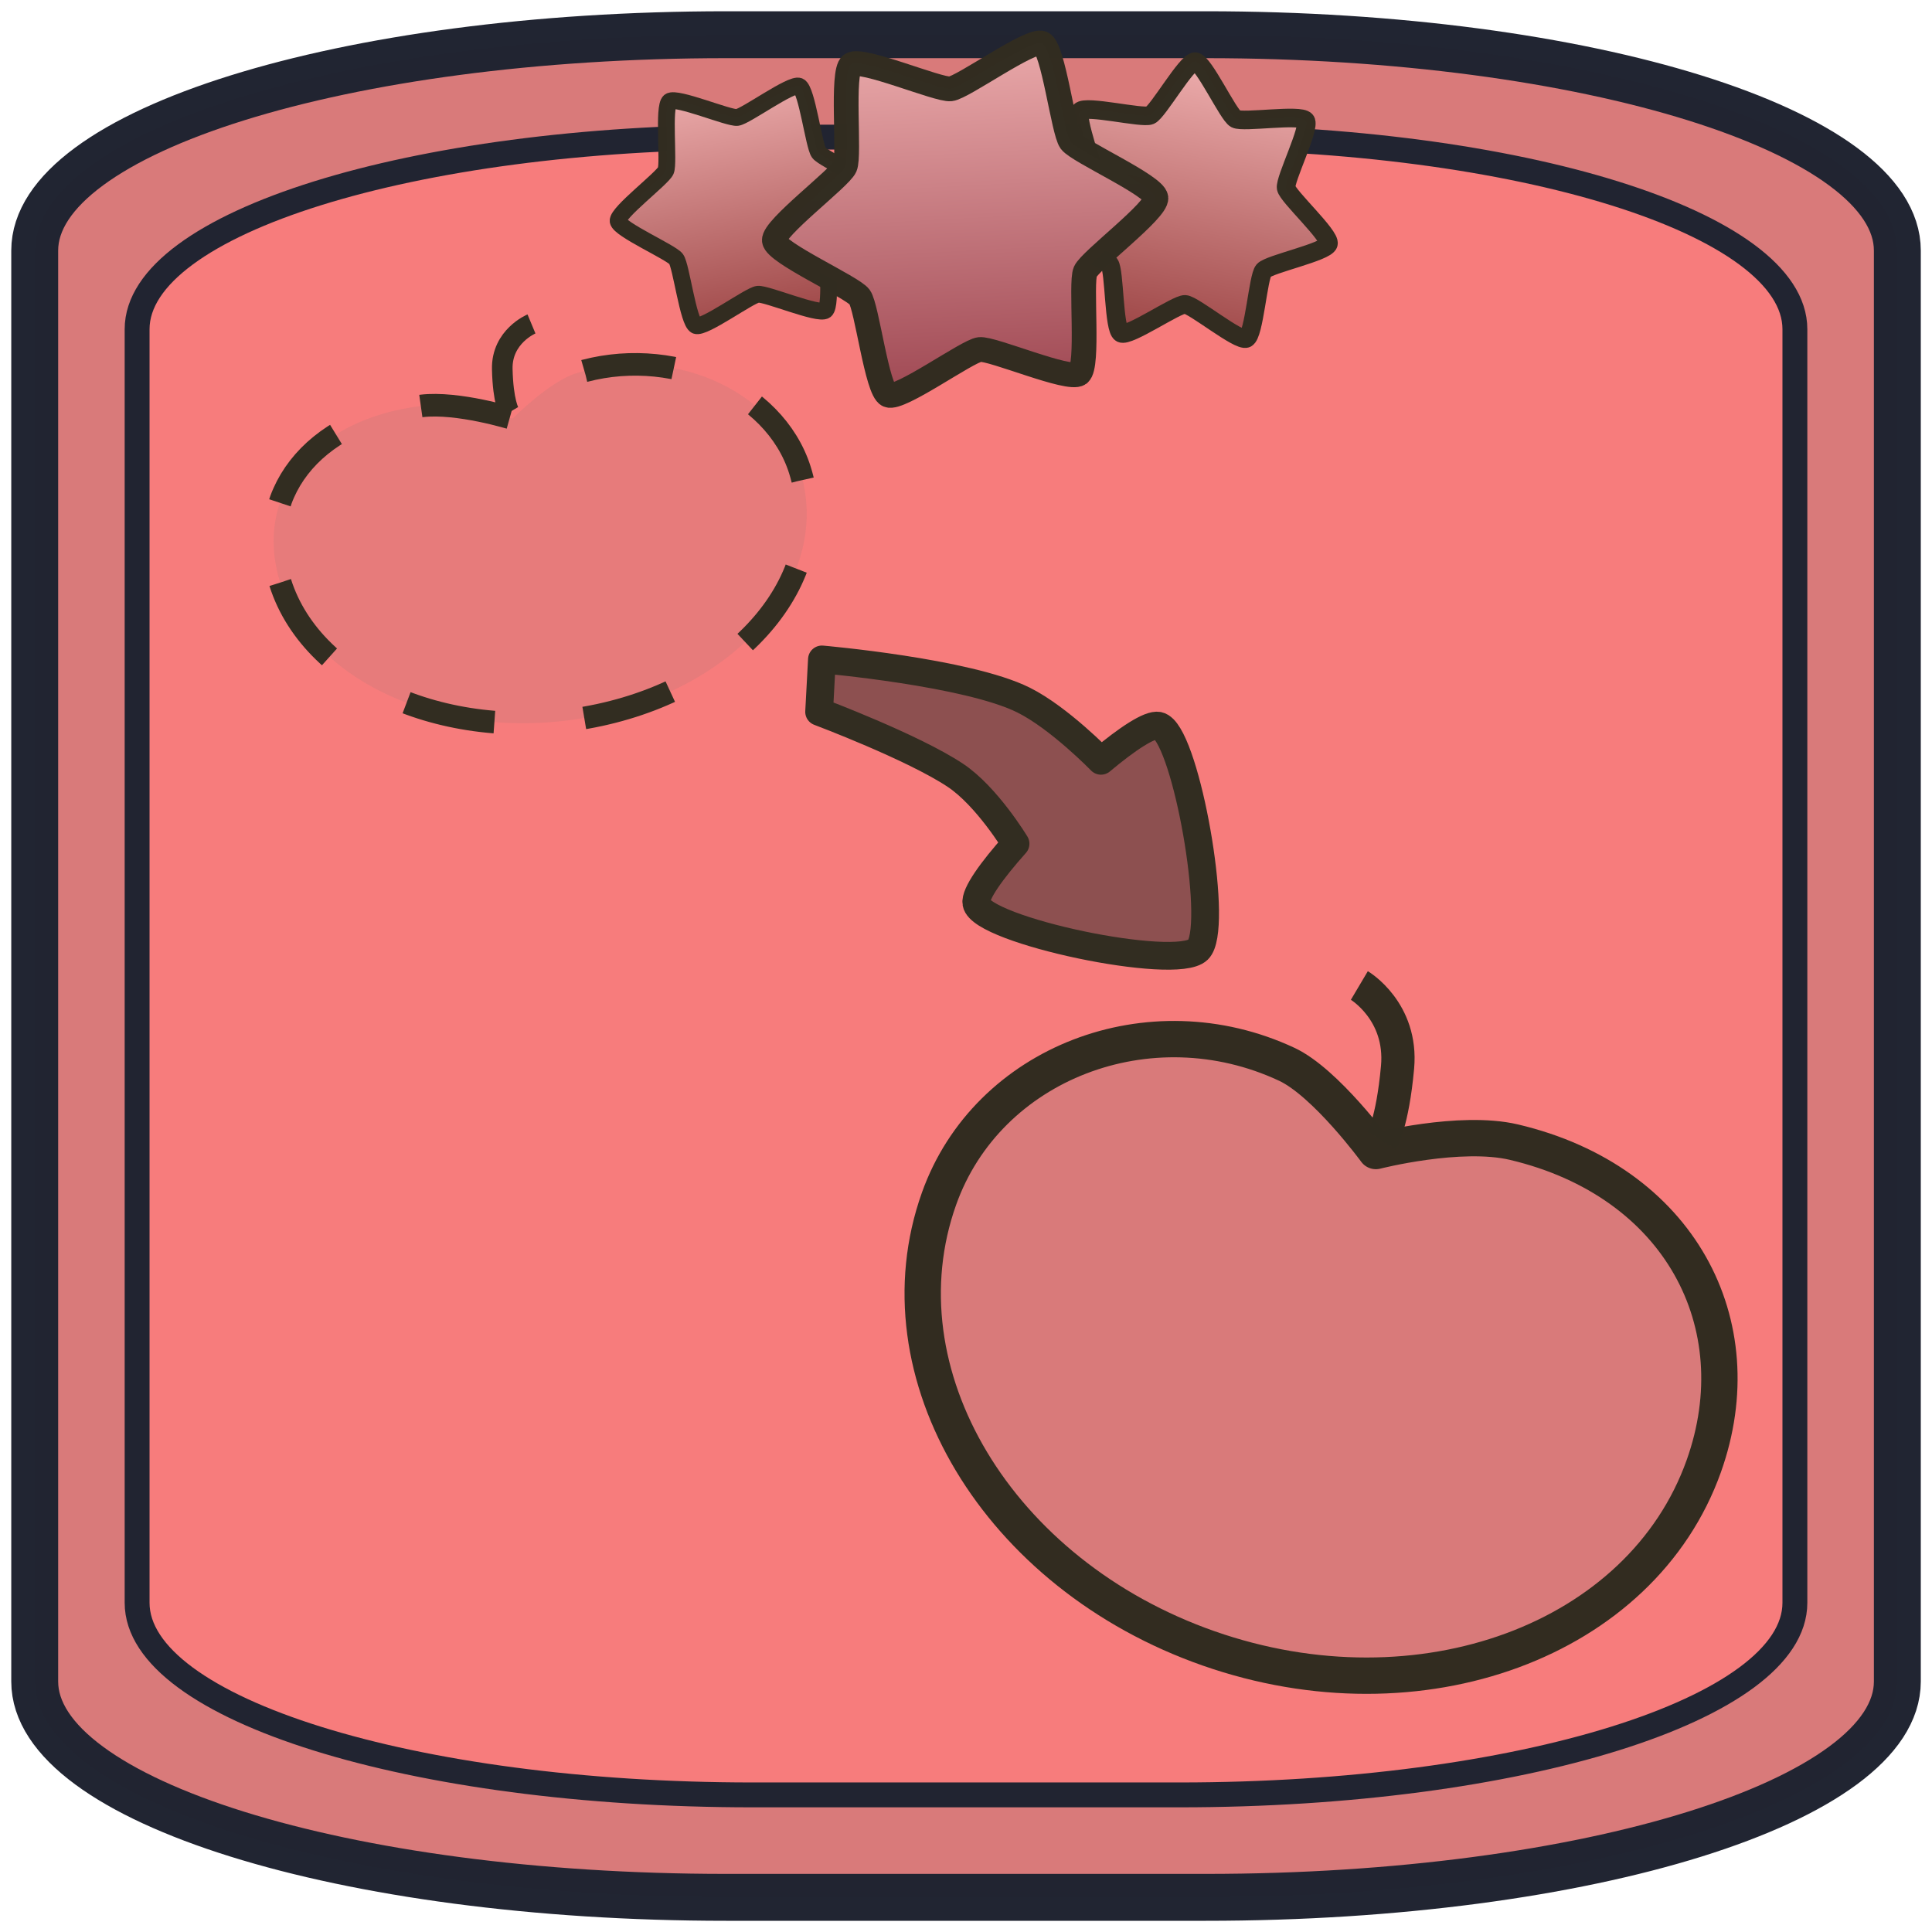
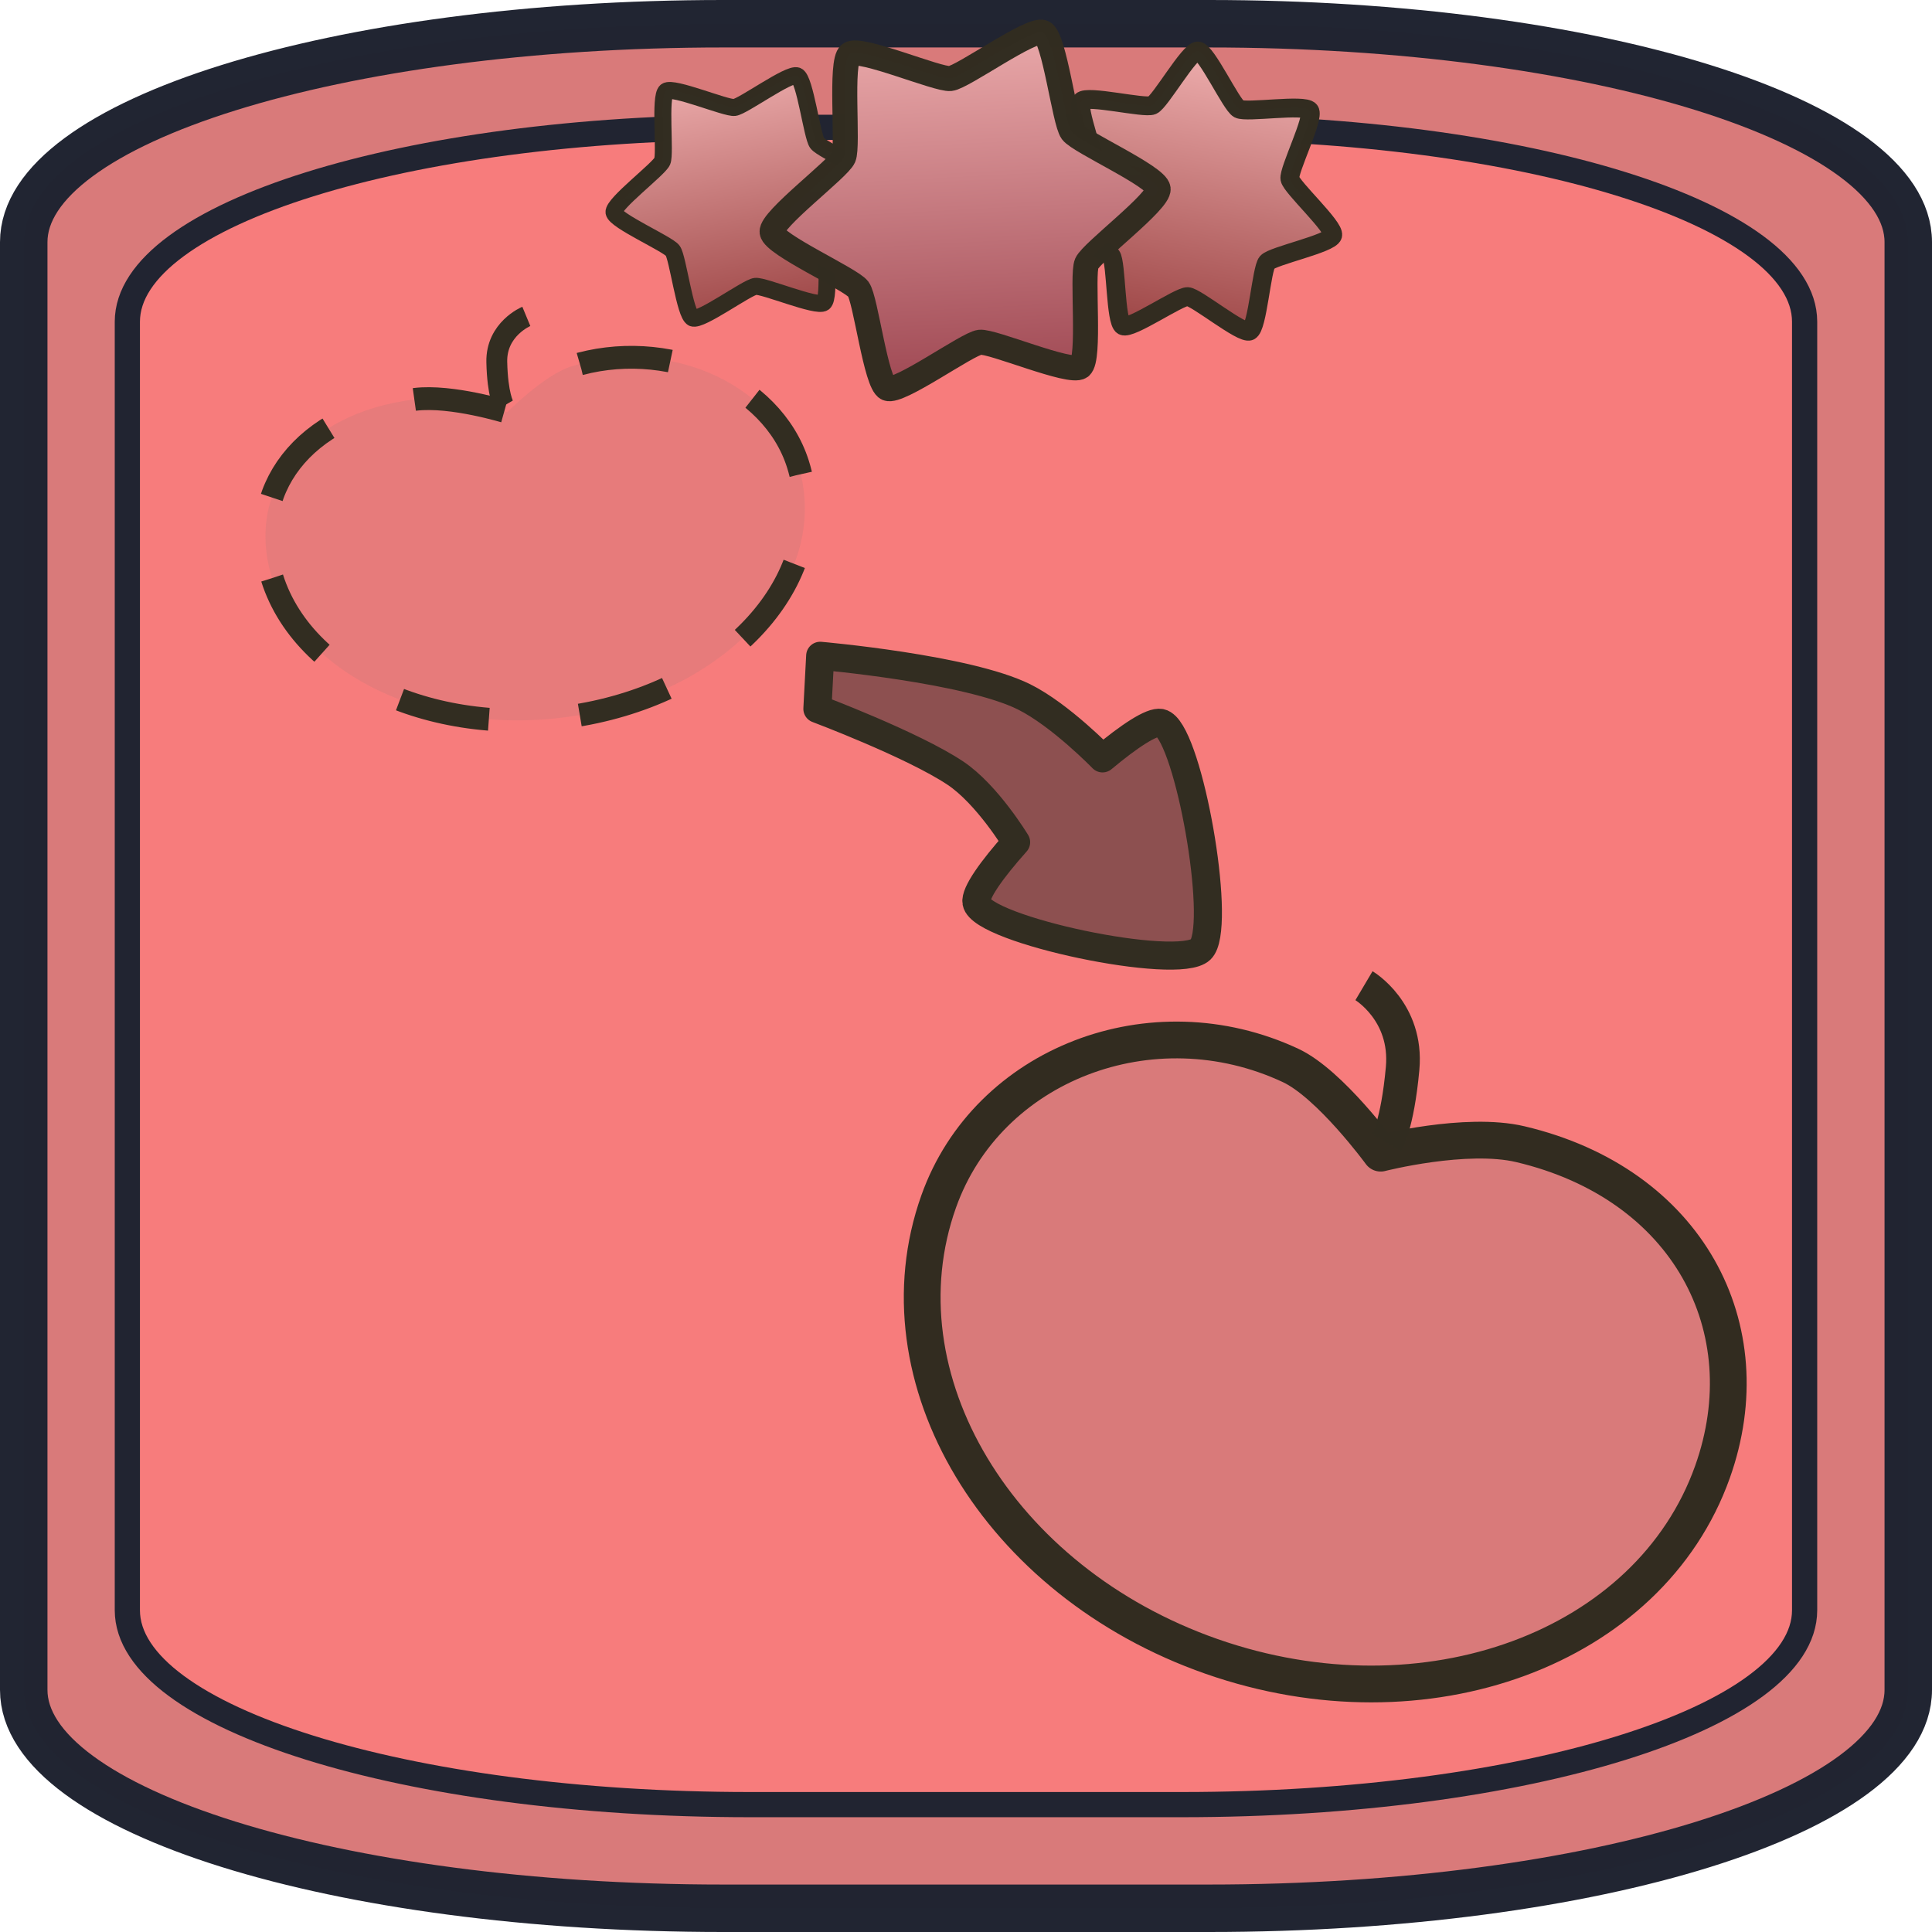
- <svg xmlns="http://www.w3.org/2000/svg" xmlns:xlink="http://www.w3.org/1999/xlink" width="130" height="130" viewBox="0 0 34.396 34.396" version="1.1" id="svg1">
+ <svg xmlns="http://www.w3.org/2000/svg" xmlns:xlink="http://www.w3.org/1999/xlink" width="200" height="200" viewBox="0 0 52.917 52.917" version="1.1" id="svg1">
  <defs id="defs1">
    <linearGradient id="linearGradient29">
      <stop style="stop-color:#f2b3b3;stop-opacity:1;" offset="0" id="stop28" />
      <stop style="stop-color:#9e4752;stop-opacity:1;" offset="1" id="stop29" />
    </linearGradient>
    <linearGradient id="linearGradient27">
      <stop style="stop-color:#f2b3b3;stop-opacity:1;" offset="0" id="stop26" />
      <stop style="stop-color:#9e4747;stop-opacity:1;" offset="1" id="stop27" />
    </linearGradient>
    <linearGradient id="linearGradient23">
      <stop style="stop-color:#f2b3b3;stop-opacity:1;" offset="0" id="stop23" />
      <stop style="stop-color:#9e4747;stop-opacity:1;" offset="1" id="stop24" />
    </linearGradient>
    <linearGradient xlink:href="#linearGradient23" id="linearGradient24" x1="9.158" y1="0.654" x2="9.524" y2="7.639" gradientUnits="userSpaceOnUse" />
    <linearGradient xlink:href="#linearGradient29" id="linearGradient25" x1="9.158" y1="0.654" x2="9.524" y2="7.639" gradientUnits="userSpaceOnUse" />
    <linearGradient xlink:href="#linearGradient27" id="linearGradient26" x1="9.158" y1="0.654" x2="9.524" y2="7.639" gradientUnits="userSpaceOnUse" />
  </defs>
-   <g id="layer1">
-     <rect style="fill:#d97a7a;stroke:#212532;stroke-width:0.835;stroke-linejoin:round;stroke-miterlimit:8.2;stroke-opacity:0.996;stroke-dasharray:none;fill-opacity:1" id="rect1" width="33.161" height="33.161" x="0.618" y="0.618" ry="3.843" rx="12.308" />
-     <rect style="fill:#f77c7c;stroke:#212532;stroke-width:0.443;stroke-linejoin:round;stroke-miterlimit:8.2;stroke-dasharray:none;stroke-opacity:0.996;fill-opacity:1" id="rect1-8" width="29.514" height="29.514" x="2.441" y="2.441" ry="3.42" rx="10.954" />
-     <path id="path8" style="fill:#d97a7a;stroke:#322d21;stroke-width:0.647;stroke-linejoin:round;stroke-miterlimit:8.2;stroke-opacity:0.996" d="m 30.333,26.102 c -1.107,3.108 -5.053,4.561 -8.812,3.246 -3.76,-1.315 -5.91,-4.9 -4.803,-8.008 0.861,-2.418 3.757,-3.53 6.191,-2.392 0.694,0.325 1.586,1.544 1.586,1.544 0,0 1.501,-0.384 2.458,-0.158 2.946,0.695 4.283,3.234 3.38,5.768 z" />
-     <path style="fill:#d97a7a;fill-opacity:0;stroke:#322d21;stroke-width:0.592;stroke-linejoin:round;stroke-miterlimit:8.2;stroke-opacity:0.996" d="m 24.6,20.309 c 0,0 0.19,-0.307 0.281,-1.307 0.091,-1 -0.68,-1.457 -0.68,-1.457" id="path9" />
-     <path id="path8-0" style="fill:#d97a7a;fill-opacity:0.526;stroke:#322d21;stroke-width:0.402;stroke-linejoin:round;stroke-miterlimit:8.2;stroke-dasharray:1.606, 1.606;stroke-dashoffset:0;stroke-opacity:1" d="m 4.989,10.372 c 0.586,1.855 3.132,2.91 5.687,2.357 2.555,-0.553 4.151,-2.506 3.565,-4.361 C 13.785,6.925 11.919,6.124 10.251,6.648 9.775,6.797 9.126,7.453 9.126,7.453 c 0,0 -0.976,-0.304 -1.622,-0.226 C 5.518,7.467 4.511,8.86 4.989,10.372 Z" />
-     <path style="fill:#d97a7a;fill-opacity:0;stroke:#322d21;stroke-width:0.367;stroke-linejoin:round;stroke-miterlimit:8.2;stroke-dasharray:none;stroke-opacity:1" d="m 9.066,7.341 c 0,0 -0.111,-0.188 -0.124,-0.77 -0.013,-0.582 0.52,-0.804 0.52,-0.804" id="path9-7" />
-     <path d="m 20.716,12.977 c -0.031,-0.031 -0.062,-0.051 -0.092,-0.057 -0.155,-0.032 -0.555,0.233 -1.023,0.625 0,0 -0.741,-0.764 -1.379,-1.082 -1,-0.498 -3.589,-0.723 -3.589,-0.723 l -0.05,0.933 c 0,0 1.672,0.628 2.426,1.13 0.562,0.374 1.071,1.218 1.071,1.218 l -2.35e-4,2.35e-4 c -0.428,0.48 -0.726,0.897 -0.697,1.059 0.086,0.485 3.552,1.213 3.947,0.828 0.37,-0.361 -0.151,-3.461 -0.613,-3.931 z" style="fill:#8d5050;stroke:#322d21;stroke-width:0.494;stroke-linejoin:round;stroke-miterlimit:8.2;stroke-dasharray:none" id="path21" />
-     <path style="fill:url(#linearGradient26);fill-opacity:1;fill-rule:nonzero;stroke:#322d21;stroke-width:0.443;stroke-linejoin:round;stroke-miterlimit:8.2;stroke-opacity:0.996" id="path1-5-7" d="M 11.386,7.222 C 11.222,7.342 9.982,6.725 9.782,6.762 9.582,6.8 8.652,7.826 8.455,7.774 8.259,7.721 7.969,6.366 7.815,6.233 7.661,6.101 6.278,6.013 6.197,5.827 6.116,5.641 6.994,4.569 7.002,4.366 7.009,4.163 6.216,3.027 6.311,2.847 6.406,2.668 7.791,2.686 7.955,2.565 8.118,2.445 8.512,1.116 8.711,1.078 8.911,1.041 9.761,2.136 9.957,2.188 10.153,2.241 11.437,1.72 11.591,1.852 c 0.154,0.133 -0.172,1.48 -0.091,1.666 0.081,0.186 1.289,0.865 1.281,1.068 -0.008,0.203 -1.264,0.788 -1.359,0.967 -0.095,0.179 0.127,1.547 -0.036,1.668 z" transform="matrix(0.7284932,0.1689472,-0.1689472,0.7284932,15.11417,-1.15959)" />
-     <path style="fill:url(#linearGradient24);fill-opacity:1;fill-rule:nonzero;stroke:#322d21;stroke-width:0.443;stroke-linejoin:round;stroke-miterlimit:8.2;stroke-opacity:0.996" id="path1-5-7-0" d="M 11.386,7.222 C 11.206,7.354 9.83,6.763 9.608,6.788 9.387,6.813 8.175,7.693 7.971,7.604 7.767,7.515 7.59,6.027 7.458,5.848 7.325,5.669 5.957,5.059 5.932,4.837 5.908,4.616 7.107,3.719 7.197,3.515 7.286,3.311 7.13,1.821 7.309,1.689 7.488,1.557 8.865,2.147 9.086,2.122 9.308,2.098 10.52,1.218 10.724,1.307 c 0.204,0.089 0.381,1.577 0.513,1.756 0.132,0.179 1.5,0.789 1.525,1.01 0.025,0.221 -1.175,1.118 -1.264,1.322 -0.089,0.204 0.067,1.694 -0.112,1.826 z" transform="matrix(-0.6576035,0.152507,0.152507,0.6576035,18.77573,-0.6900819)" />
-     <path style="fill:url(#linearGradient25);fill-opacity:1;fill-rule:nonzero;stroke:#322d21;stroke-width:0.443;stroke-linejoin:round;stroke-miterlimit:8.2;stroke-opacity:0.996" id="path1-5-9" d="M 11.386,7.222 C 11.206,7.354 9.83,6.763 9.608,6.788 9.387,6.813 8.175,7.693 7.971,7.604 7.767,7.515 7.59,6.027 7.458,5.848 7.325,5.669 5.957,5.059 5.932,4.837 5.908,4.616 7.107,3.719 7.197,3.515 7.286,3.311 7.13,1.821 7.309,1.689 7.488,1.557 8.865,2.147 9.086,2.122 9.308,2.098 10.52,1.218 10.724,1.307 c 0.204,0.089 0.381,1.577 0.513,1.756 0.132,0.179 1.5,0.789 1.525,1.01 0.025,0.221 -1.175,1.118 -1.264,1.322 -0.089,0.204 0.067,1.694 -0.112,1.826 z" transform="matrix(0.9945855,0,0,0.9945855,7.886069,-0.5287329)" />
+   <g id="layer1" transform="translate(-0.2000028,-0.2000029)">
+     <rect style="fill:#d97a7a;fill-opacity:1;stroke:#212532;stroke-width:1.3;stroke-linejoin:round;stroke-miterlimit:8.2;stroke-dasharray:none;stroke-opacity:0.996" id="rect1" width="51.617" height="51.617" x="0.85" y="0.85" ry="5.982" rx="19.158" />
+     <rect style="fill:#f77c7c;fill-opacity:1;stroke:#212532;stroke-width:0.69;stroke-linejoin:round;stroke-miterlimit:8.2;stroke-dasharray:none;stroke-opacity:0.996" id="rect1-8" width="45.94" height="45.94" x="3.688" y="3.688" ry="5.324" rx="17.051" />
+     <path id="path8" style="fill:#d97a7a;stroke:#322d21;stroke-width:1.007;stroke-linejoin:round;stroke-miterlimit:8.2;stroke-opacity:0.996" d="m 47.104,40.517 c -1.723,4.837 -7.865,7.1 -13.717,5.053 -5.852,-2.046 -9.199,-7.627 -7.476,-12.464 1.341,-3.764 5.848,-5.495 9.637,-3.724 1.081,0.505 2.468,2.403 2.468,2.403 0,0 2.336,-0.598 3.826,-0.246 4.586,1.083 6.667,5.034 5.262,8.978 z" />
+     <path style="fill:#d97a7a;fill-opacity:0;stroke:#322d21;stroke-width:0.921;stroke-linejoin:round;stroke-miterlimit:8.2;stroke-opacity:0.996" d="m 38.18,31.501 c 0,0 0.295,-0.478 0.437,-2.035 0.142,-1.557 -1.058,-2.268 -1.058,-2.268" id="path9" />
+     <path id="path8-0" style="fill:#d97a7a;fill-opacity:0.526;stroke:#322d21;stroke-width:0.625;stroke-linejoin:round;stroke-miterlimit:8.2;stroke-dasharray:2.5, 2.5;stroke-dashoffset:0;stroke-opacity:1" d="m 7.654,16.034 c 0.912,2.887 4.875,4.53 8.852,3.668 3.977,-0.861 6.462,-3.901 5.55,-6.788 -0.71,-2.247 -3.615,-3.493 -6.211,-2.677 -0.741,0.233 -1.751,1.252 -1.751,1.252 0,0 -1.52,-0.473 -2.525,-0.351 -3.092,0.374 -4.659,2.542 -3.916,4.896 z" />
+     <path style="fill:#d97a7a;fill-opacity:0;stroke:#322d21;stroke-width:0.571;stroke-linejoin:round;stroke-miterlimit:8.2;stroke-dasharray:none;stroke-opacity:1" d="m 14,11.316 c 0,0 -0.173,-0.292 -0.193,-1.199 -0.02,-0.907 0.809,-1.251 0.809,-1.251" id="path9-7" />
+     <path d="m 32.134,20.089 c -0.048,-0.049 -0.096,-0.079 -0.143,-0.089 -0.241,-0.051 -0.864,0.363 -1.593,0.972 0,0 -1.153,-1.189 -2.147,-1.684 -1.557,-0.775 -5.586,-1.126 -5.586,-1.126 l -0.077,1.453 c 0,0 2.603,0.978 3.776,1.758 0.874,0.581 1.667,1.895 1.667,1.895 l -3.66e-4,3.66e-4 c -0.666,0.747 -1.13,1.396 -1.085,1.648 0.134,0.756 5.529,1.888 6.143,1.289 0.576,-0.561 -0.235,-5.388 -0.955,-6.118 z" style="fill:#8d5050;stroke:#322d21;stroke-width:0.769;stroke-linejoin:round;stroke-miterlimit:8.2;stroke-dasharray:none" id="path21" />
+     <path style="fill:url(#linearGradient26);fill-opacity:1;fill-rule:nonzero;stroke:#322d21;stroke-width:0.443;stroke-linejoin:round;stroke-miterlimit:8.2;stroke-opacity:0.996" id="path1-5-7" d="M 11.386,7.222 C 11.222,7.342 9.982,6.725 9.782,6.762 9.582,6.8 8.652,7.826 8.455,7.774 8.259,7.721 7.969,6.366 7.815,6.233 7.661,6.101 6.278,6.013 6.197,5.827 6.116,5.641 6.994,4.569 7.002,4.366 7.009,4.163 6.216,3.027 6.311,2.847 6.406,2.668 7.791,2.686 7.955,2.565 8.118,2.445 8.512,1.116 8.711,1.078 8.911,1.041 9.761,2.136 9.957,2.188 10.153,2.241 11.437,1.72 11.591,1.852 c 0.154,0.133 -0.172,1.48 -0.091,1.666 0.081,0.186 1.289,0.865 1.281,1.068 -0.008,0.203 -1.264,0.788 -1.359,0.967 -0.095,0.179 0.127,1.547 -0.036,1.668 z" transform="matrix(1.133946,0.2629771,-0.2629771,1.133946,23.41485,-1.91629)" />
+     <path style="fill:url(#linearGradient24);fill-opacity:1;fill-rule:nonzero;stroke:#322d21;stroke-width:0.443;stroke-linejoin:round;stroke-miterlimit:8.2;stroke-opacity:0.996" id="path1-5-7-0" d="M 11.386,7.222 C 11.206,7.354 9.83,6.763 9.608,6.788 9.387,6.813 8.175,7.693 7.971,7.604 7.767,7.515 7.59,6.027 7.458,5.848 7.325,5.669 5.957,5.059 5.932,4.837 5.908,4.616 7.107,3.719 7.197,3.515 7.286,3.311 7.13,1.821 7.309,1.689 7.488,1.557 8.865,2.147 9.086,2.122 9.308,2.098 10.52,1.218 10.724,1.307 c 0.204,0.089 0.381,1.577 0.513,1.756 0.132,0.179 1.5,0.789 1.525,1.01 0.025,0.221 -1.175,1.118 -1.264,1.322 -0.089,0.204 0.067,1.694 -0.112,1.826 z" transform="matrix(-1.023602,0.2373868,0.2373868,1.023602,29.1143,-1.18547)" />
+     <path style="fill:url(#linearGradient25);fill-opacity:1;fill-rule:nonzero;stroke:#322d21;stroke-width:0.443;stroke-linejoin:round;stroke-miterlimit:8.2;stroke-opacity:0.996" id="path1-5-9" d="M 11.386,7.222 C 11.206,7.354 9.83,6.763 9.608,6.788 9.387,6.813 8.175,7.693 7.971,7.604 7.767,7.515 7.59,6.027 7.458,5.848 7.325,5.669 5.957,5.059 5.932,4.837 5.908,4.616 7.107,3.719 7.197,3.515 7.286,3.311 7.13,1.821 7.309,1.689 7.488,1.557 8.865,2.147 9.086,2.122 9.308,2.098 10.52,1.218 10.724,1.307 c 0.204,0.089 0.381,1.577 0.513,1.756 0.132,0.179 1.5,0.789 1.525,1.01 0.025,0.221 -1.175,1.118 -1.264,1.322 -0.089,0.204 0.067,1.694 -0.112,1.826 z" transform="matrix(1.548136,0,0,1.548136,12.16385,-0.9343205)" />
  </g>
</svg>
